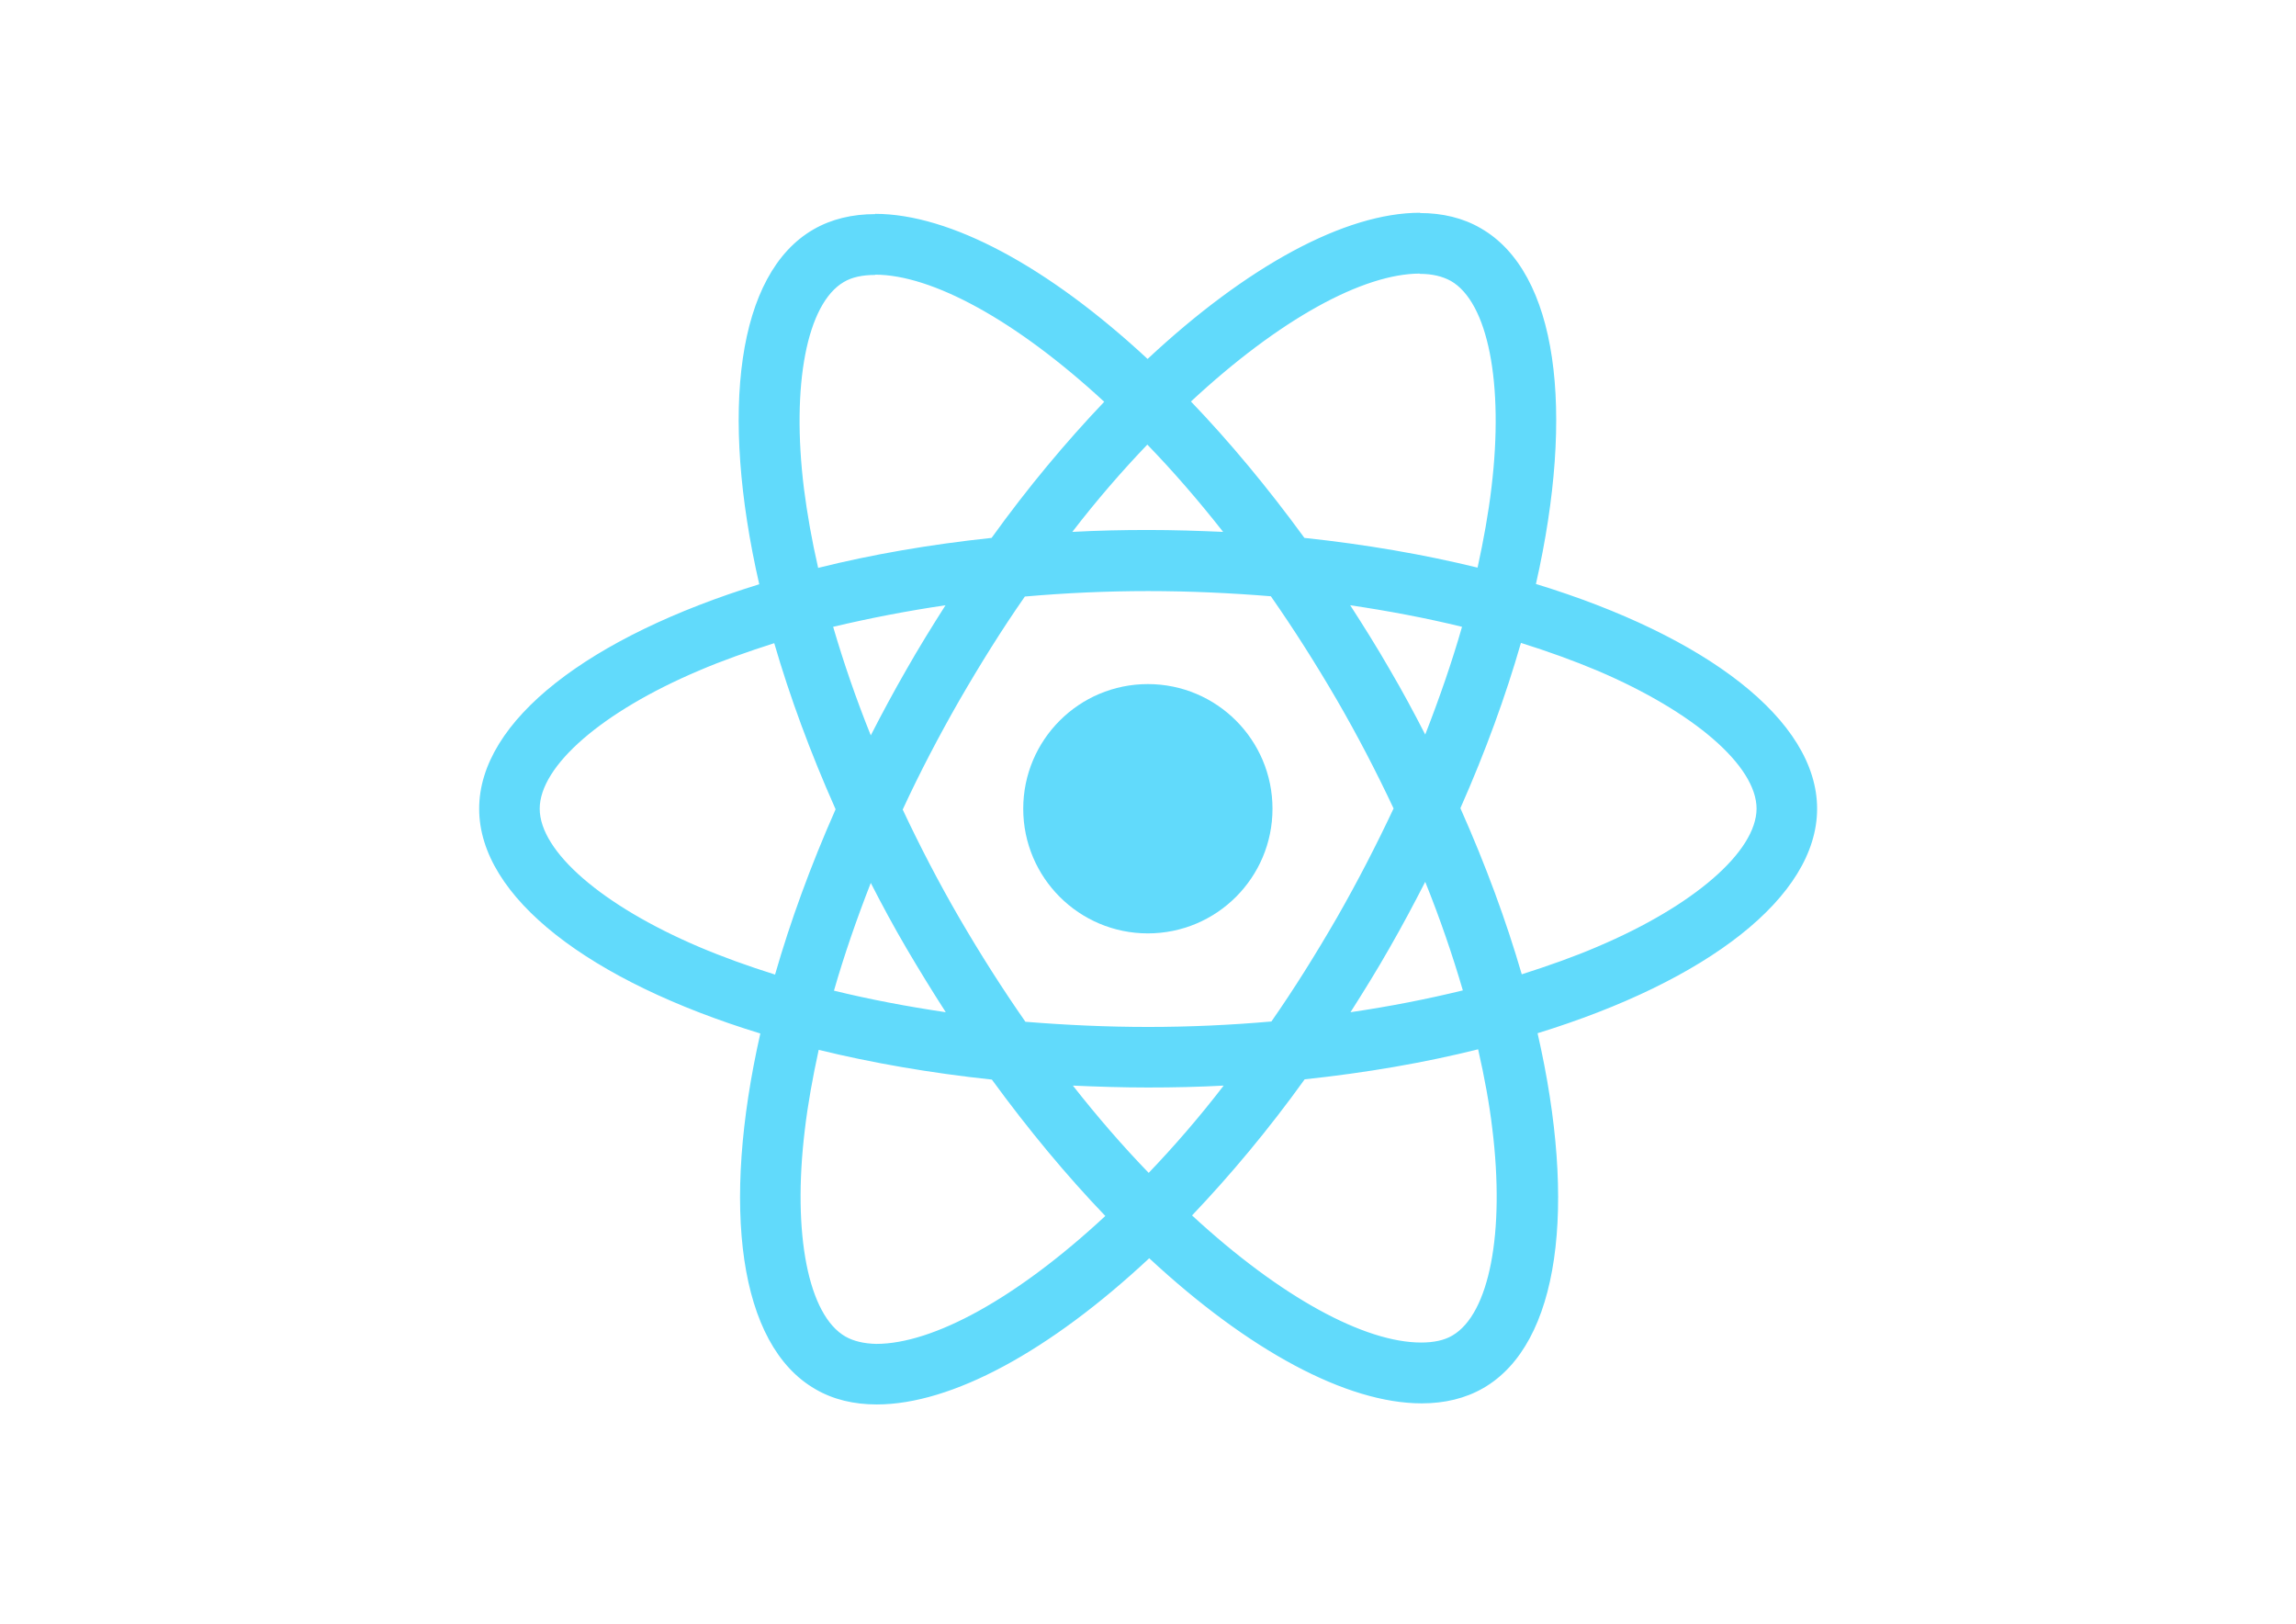
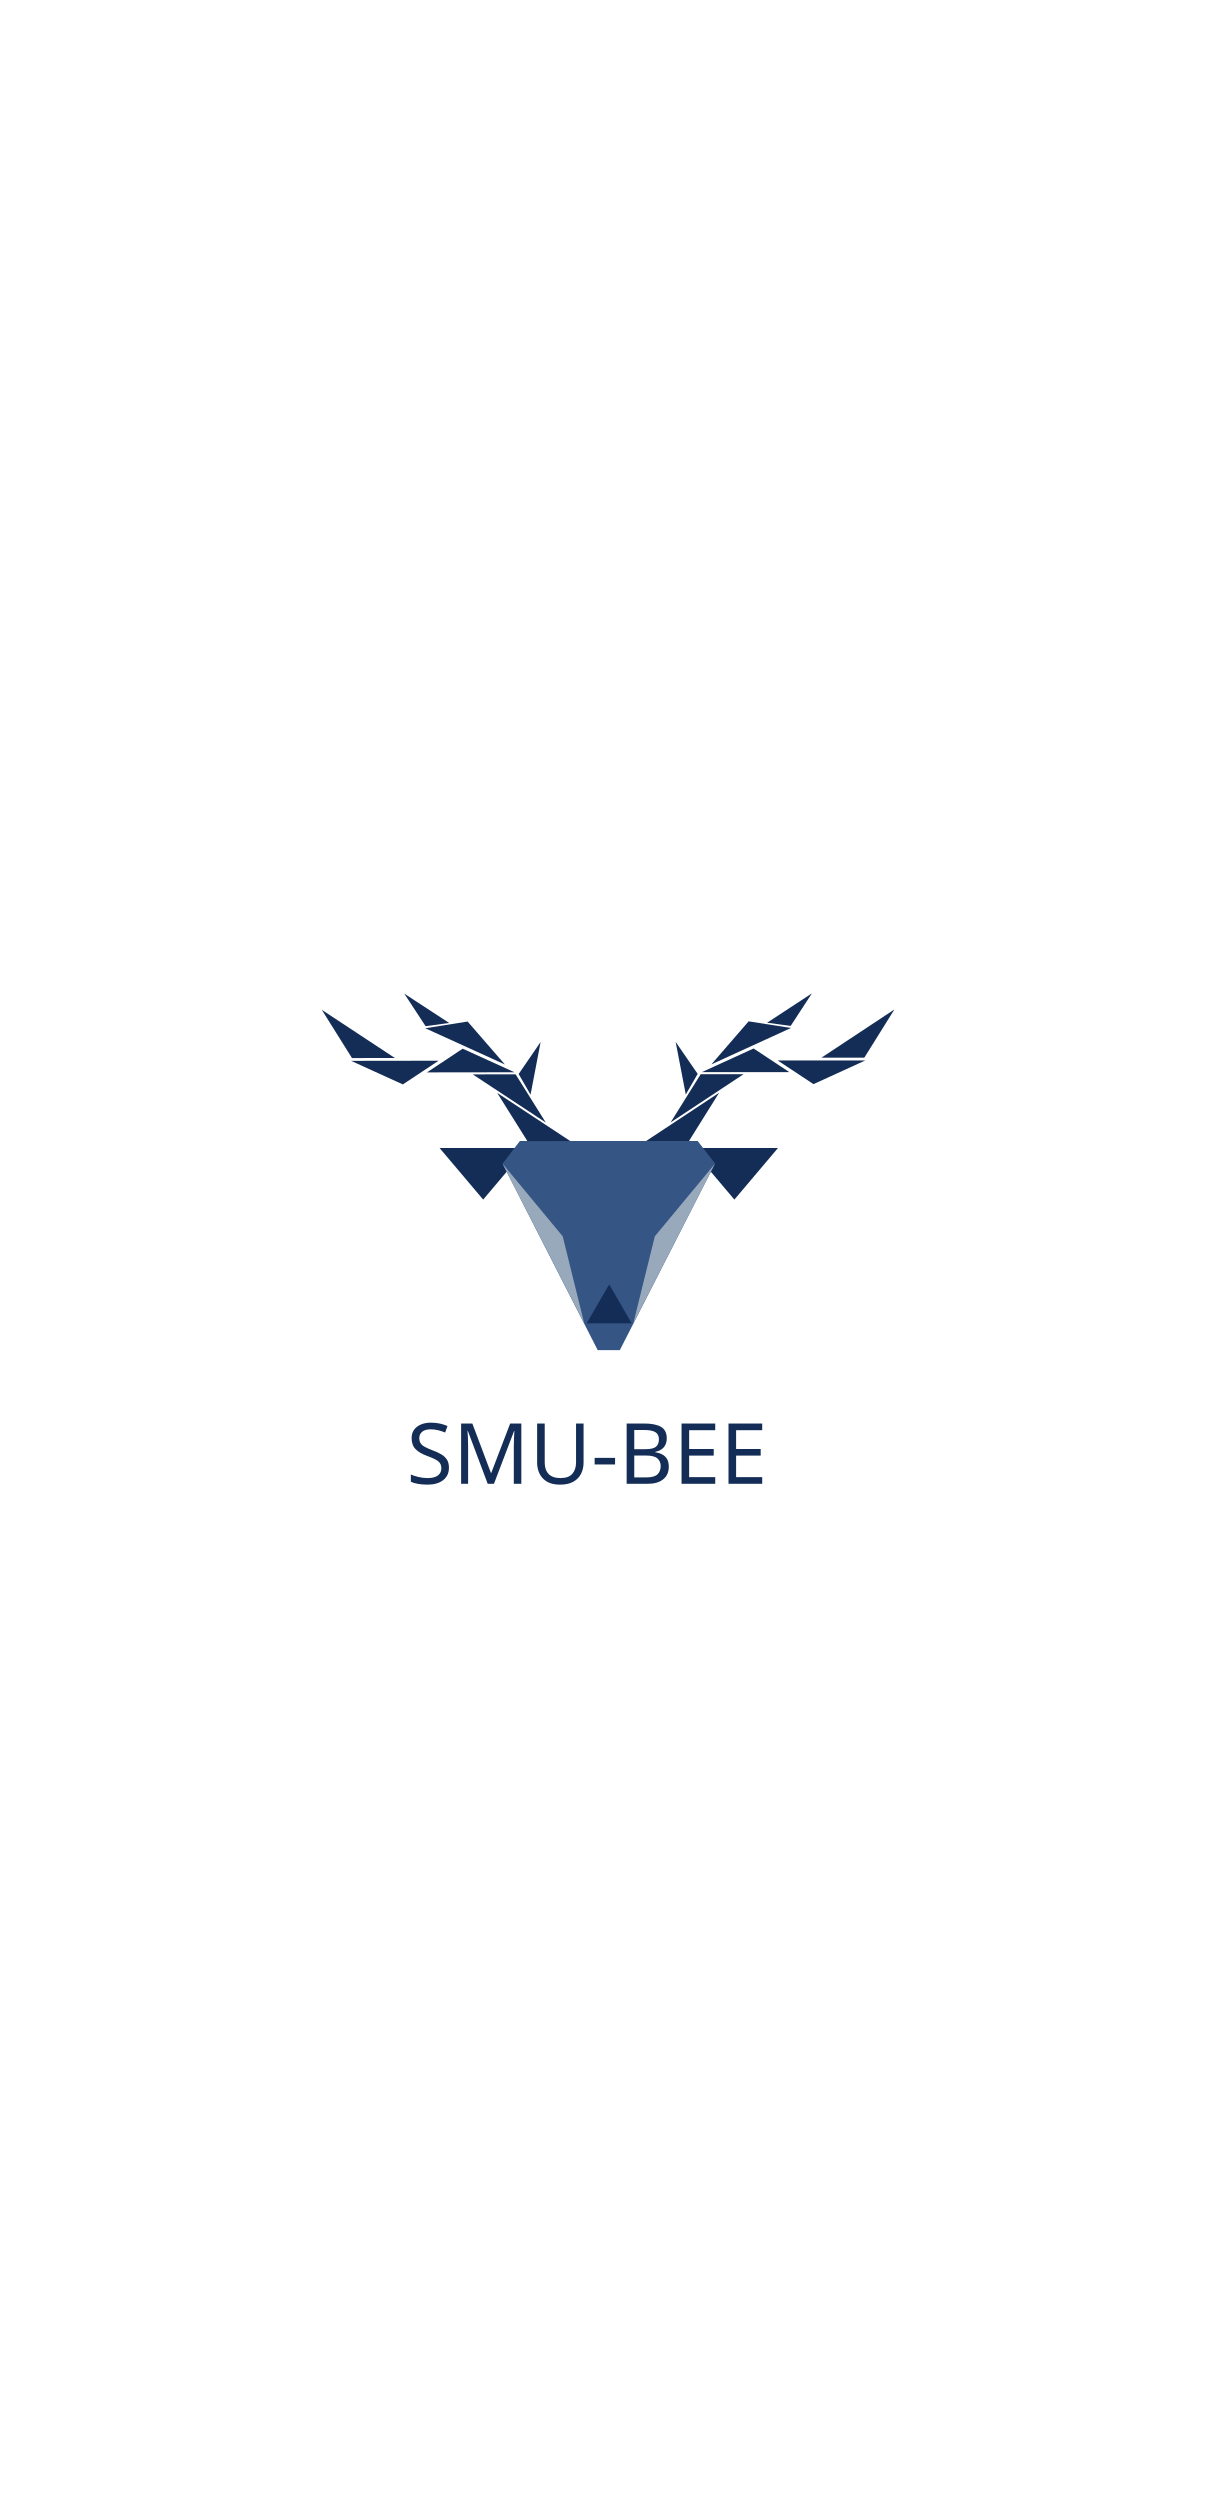
- <svg xmlns="http://www.w3.org/2000/svg" viewBox="0 0 841.9 595.3">
-   <g fill="#61DAFB">
-     <path d="M666.3 296.5c0-32.5-40.7-63.3-103.1-82.4 14.4-63.6 8-114.2-20.2-130.4-6.5-3.8-14.1-5.6-22.4-5.6v22.3c4.6 0 8.3.9 11.4 2.6 13.6 7.8 19.5 37.5 14.9 75.7-1.1 9.4-2.9 19.3-5.1 29.4-19.6-4.8-41-8.5-63.5-10.9-13.5-18.5-27.5-35.3-41.6-50 32.6-30.3 63.2-46.9 84-46.9V78c-27.5 0-63.5 19.6-99.9 53.6-36.4-33.8-72.4-53.2-99.9-53.2v22.3c20.7 0 51.4 16.5 84 46.6-14 14.7-28 31.4-41.3 49.9-22.6 2.4-44 6.1-63.6 11-2.3-10-4-19.7-5.2-29-4.7-38.2 1.1-67.9 14.6-75.8 3-1.8 6.9-2.6 11.5-2.6V78.5c-8.4 0-16 1.8-22.6 5.6-28.1 16.2-34.4 66.7-19.9 130.1-62.2 19.2-102.7 49.9-102.7 82.3 0 32.5 40.7 63.3 103.1 82.4-14.4 63.6-8 114.2 20.2 130.4 6.5 3.8 14.1 5.6 22.5 5.6 27.5 0 63.5-19.6 99.9-53.6 36.4 33.8 72.4 53.2 99.9 53.2 8.4 0 16-1.8 22.6-5.6 28.1-16.2 34.4-66.7 19.9-130.1 62-19.1 102.5-49.9 102.5-82.3zm-130.2-66.7c-3.7 12.9-8.3 26.2-13.5 39.5-4.1-8-8.4-16-13.1-24-4.6-8-9.5-15.8-14.4-23.4 14.2 2.1 27.9 4.7 41 7.9zm-45.8 106.5c-7.8 13.5-15.8 26.3-24.1 38.2-14.9 1.3-30 2-45.2 2-15.1 0-30.2-.7-45-1.9-8.3-11.9-16.4-24.6-24.2-38-7.6-13.1-14.5-26.4-20.8-39.8 6.2-13.4 13.2-26.8 20.7-39.9 7.8-13.5 15.8-26.3 24.1-38.2 14.9-1.3 30-2 45.2-2 15.1 0 30.2.7 45 1.9 8.3 11.9 16.4 24.6 24.2 38 7.6 13.1 14.5 26.4 20.8 39.8-6.3 13.4-13.2 26.8-20.7 39.9zm32.3-13c5.4 13.4 10 26.8 13.8 39.8-13.1 3.2-26.9 5.9-41.2 8 4.9-7.7 9.8-15.6 14.4-23.7 4.6-8 8.9-16.1 13-24.1zM421.2 430c-9.3-9.6-18.6-20.3-27.8-32 9 .4 18.2.7 27.5.7 9.4 0 18.7-.2 27.8-.7-9 11.7-18.3 22.4-27.5 32zm-74.4-58.9c-14.2-2.1-27.9-4.7-41-7.9 3.7-12.9 8.3-26.2 13.5-39.5 4.1 8 8.4 16 13.1 24 4.7 8 9.5 15.8 14.4 23.4zM420.7 163c9.3 9.6 18.6 20.3 27.8 32-9-.4-18.2-.7-27.5-.7-9.4 0-18.7.2-27.8.7 9-11.7 18.3-22.4 27.5-32zm-74 58.9c-4.9 7.7-9.8 15.6-14.4 23.7-4.6 8-8.9 16-13 24-5.4-13.4-10-26.8-13.8-39.8 13.1-3.1 26.9-5.8 41.2-7.9zm-90.5 125.2c-35.4-15.1-58.3-34.9-58.3-50.6 0-15.7 22.9-35.6 58.3-50.6 8.6-3.7 18-7 27.7-10.1 5.7 19.6 13.2 40 22.5 60.9-9.2 20.8-16.6 41.1-22.2 60.6-9.9-3.1-19.3-6.5-28-10.2zM310 490c-13.6-7.8-19.5-37.5-14.9-75.7 1.1-9.4 2.9-19.3 5.1-29.4 19.6 4.8 41 8.5 63.5 10.9 13.5 18.5 27.5 35.3 41.6 50-32.6 30.3-63.2 46.9-84 46.9-4.5-.1-8.3-1-11.3-2.7zm237.2-76.2c4.7 38.2-1.1 67.9-14.6 75.8-3 1.8-6.9 2.6-11.5 2.6-20.7 0-51.4-16.5-84-46.6 14-14.7 28-31.4 41.3-49.9 22.6-2.4 44-6.1 63.6-11 2.3 10.1 4.1 19.8 5.2 29.1zm38.5-66.7c-8.6 3.7-18 7-27.7 10.1-5.7-19.6-13.2-40-22.5-60.9 9.2-20.8 16.6-41.1 22.2-60.6 9.9 3.1 19.3 6.5 28.1 10.2 35.4 15.1 58.3 34.9 58.3 50.6-.1 15.7-23 35.6-58.4 50.6zM320.8 78.4z" />
-     <circle cx="420.9" cy="296.5" r="45.7" />
-     <path d="M520.5 78.1z" />
-   </g>
+ <svg xmlns="http://www.w3.org/2000/svg" id="Layer_2" data-name="Layer 2" viewBox="0 0 1440 2960">
+   <defs>
+     <style>.cls-1{font-size:100px;font-family:KeepCalm-Medium, Keep Calm;font-weight:500;}.cls-1,.cls-2{fill:#142d56;}.cls-3{fill:#355584;}.cls-4{fill:#99a9bc;}</style>
+   </defs>
+   <text class="cls-1" transform="translate(481.35 1756.83)">SMU-BEE </text>
+   <polygon class="cls-2" points="869.5 1420.31 921.11 1359.27 817.9 1359.27 869.5 1420.31" />
+   <polygon class="cls-2" points="572.07 1420.31 623.67 1359.27 520.47 1359.27 572.07 1420.31" />
+   <polyline class="cls-3" points="733.86 1598.58 846.62 1377.61 826.04 1350.96 615.54 1350.96 595.03 1377.81 707.69 1598.58" />
+   <polygon class="cls-4" points="749.85 1566.83 846.55 1377.82 775.31 1463.78 749.85 1566.83" />
+   <polygon class="cls-4" points="691.73 1566.83 595.03 1377.82 666.25 1463.83 691.73 1566.83" />
+   <polygon class="cls-2" points="721.28 1520.68 694.63 1566.83 747.92 1566.83 721.28 1520.68" />
+   <polygon class="cls-2" points="851.43 1293.82 765.01 1350.96 815.76 1350.96 851.43 1293.82" />
+   <polygon class="cls-2" points="793.97 1328.98 880.39 1271.84 829.64 1271.84 793.97 1328.98" />
+   <polygon class="cls-2" points="830.99 1269.4 934.6 1269.4 892.26 1241.41 830.99 1269.4" />
+   <polygon class="cls-2" points="1024.42 1255.62 920.81 1255.62 963.15 1283.62 1024.42 1255.62" />
+   <polygon class="cls-2" points="1059 1195.16 972.57 1252.31 1023.33 1252.31 1059 1195.16" />
+   <polygon class="cls-2" points="842.28 1260.19 936.51 1217.13 886.37 1209.27 842.28 1260.19" />
+   <polygon class="cls-2" points="961.32 1176.12 908.23 1210.92 936.16 1214.67 961.32 1176.12" />
+   <polygon class="cls-2" points="799.96 1233.57 811.95 1295.91 826.04 1271.5 799.96 1233.57" />
+   <polygon class="cls-2" points="588.7 1294 675.21 1351.03 624.45 1351.1 588.7 1294" />
+   <polygon class="cls-2" points="646.22 1329.09 559.71 1272.07 610.47 1272 646.22 1329.09" />
+   <polygon class="cls-2" points="609.12 1269.56 505.51 1269.7 547.81 1241.65 609.12 1269.56" />
+   <polygon class="cls-2" points="415.66 1256.05 519.27 1255.9 476.97 1283.95 415.66 1256.05" />
+   <polygon class="cls-2" points="381 1195.63 467.51 1252.66 416.75 1252.73 381 1195.63" />
+   <polygon class="cls-2" points="597.81 1260.36 503.51 1217.44 553.65 1209.5 597.81 1260.36" />
+   <polygon class="cls-2" points="478.65 1176.45 531.79 1211.19 503.86 1214.97 478.65 1176.45" />
+   <polygon class="cls-2" points="640.1 1233.68 628.18 1296.04 614.06 1271.65 640.1 1233.68" />
</svg>
